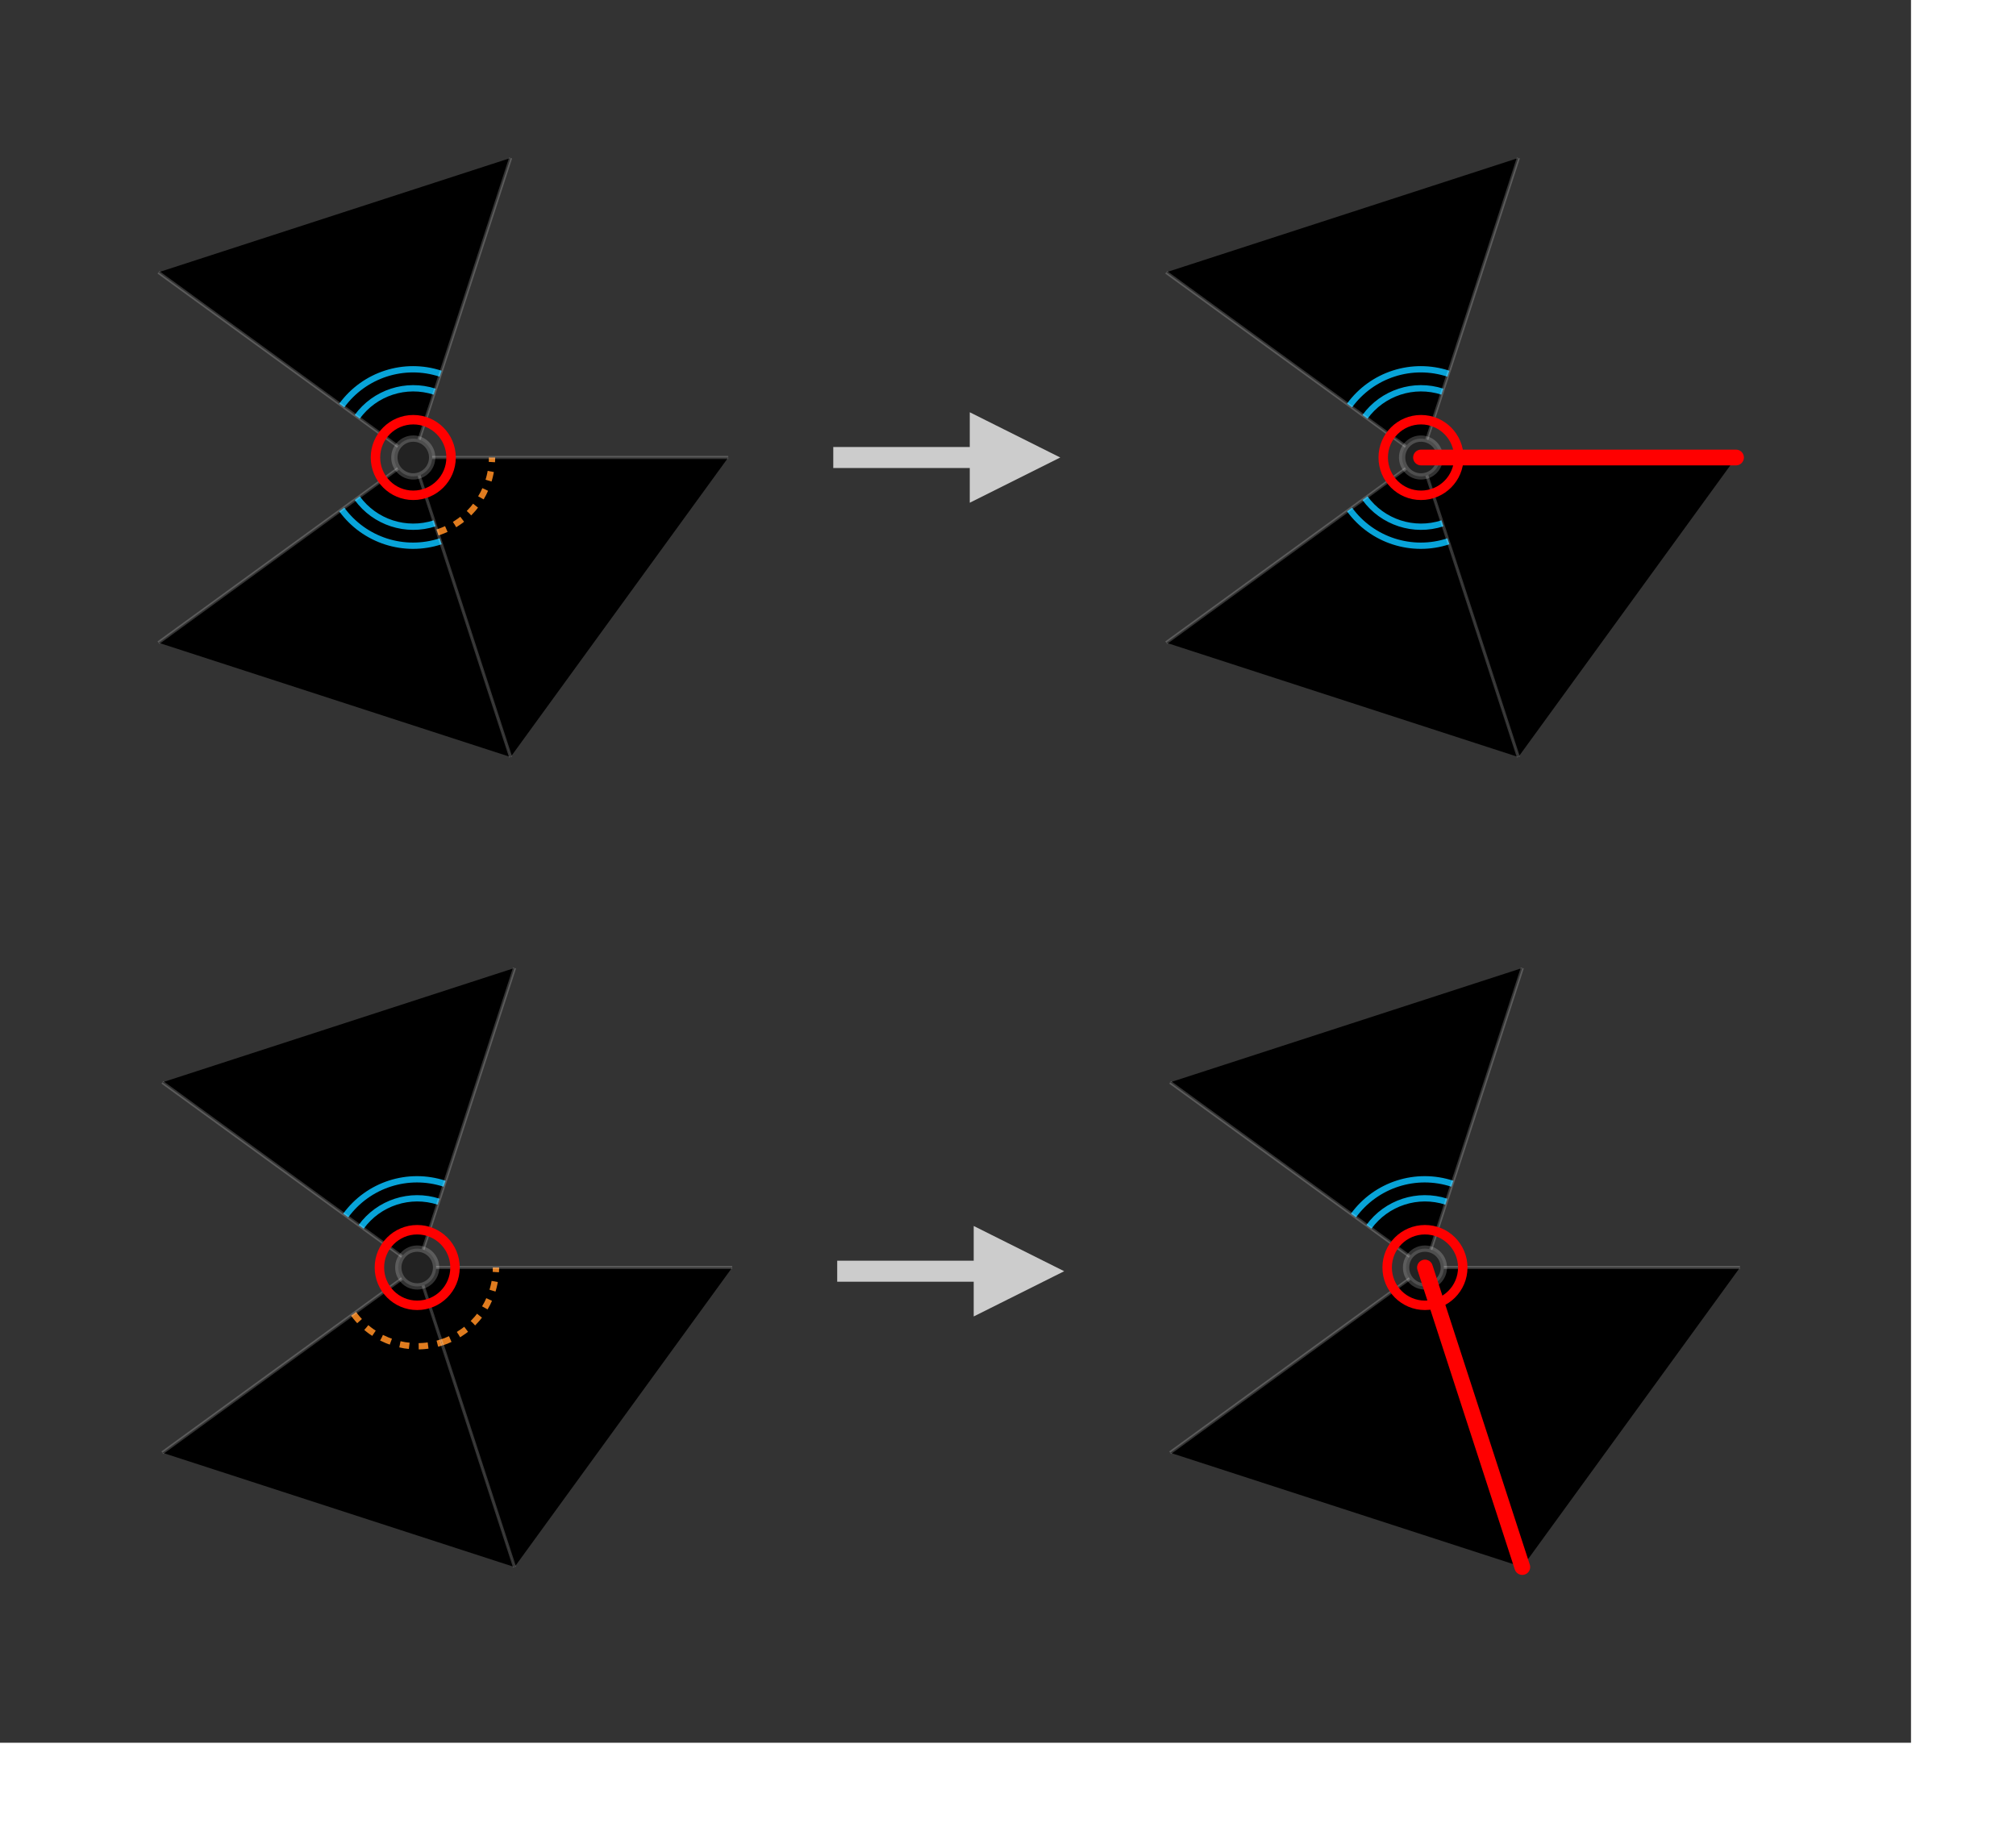
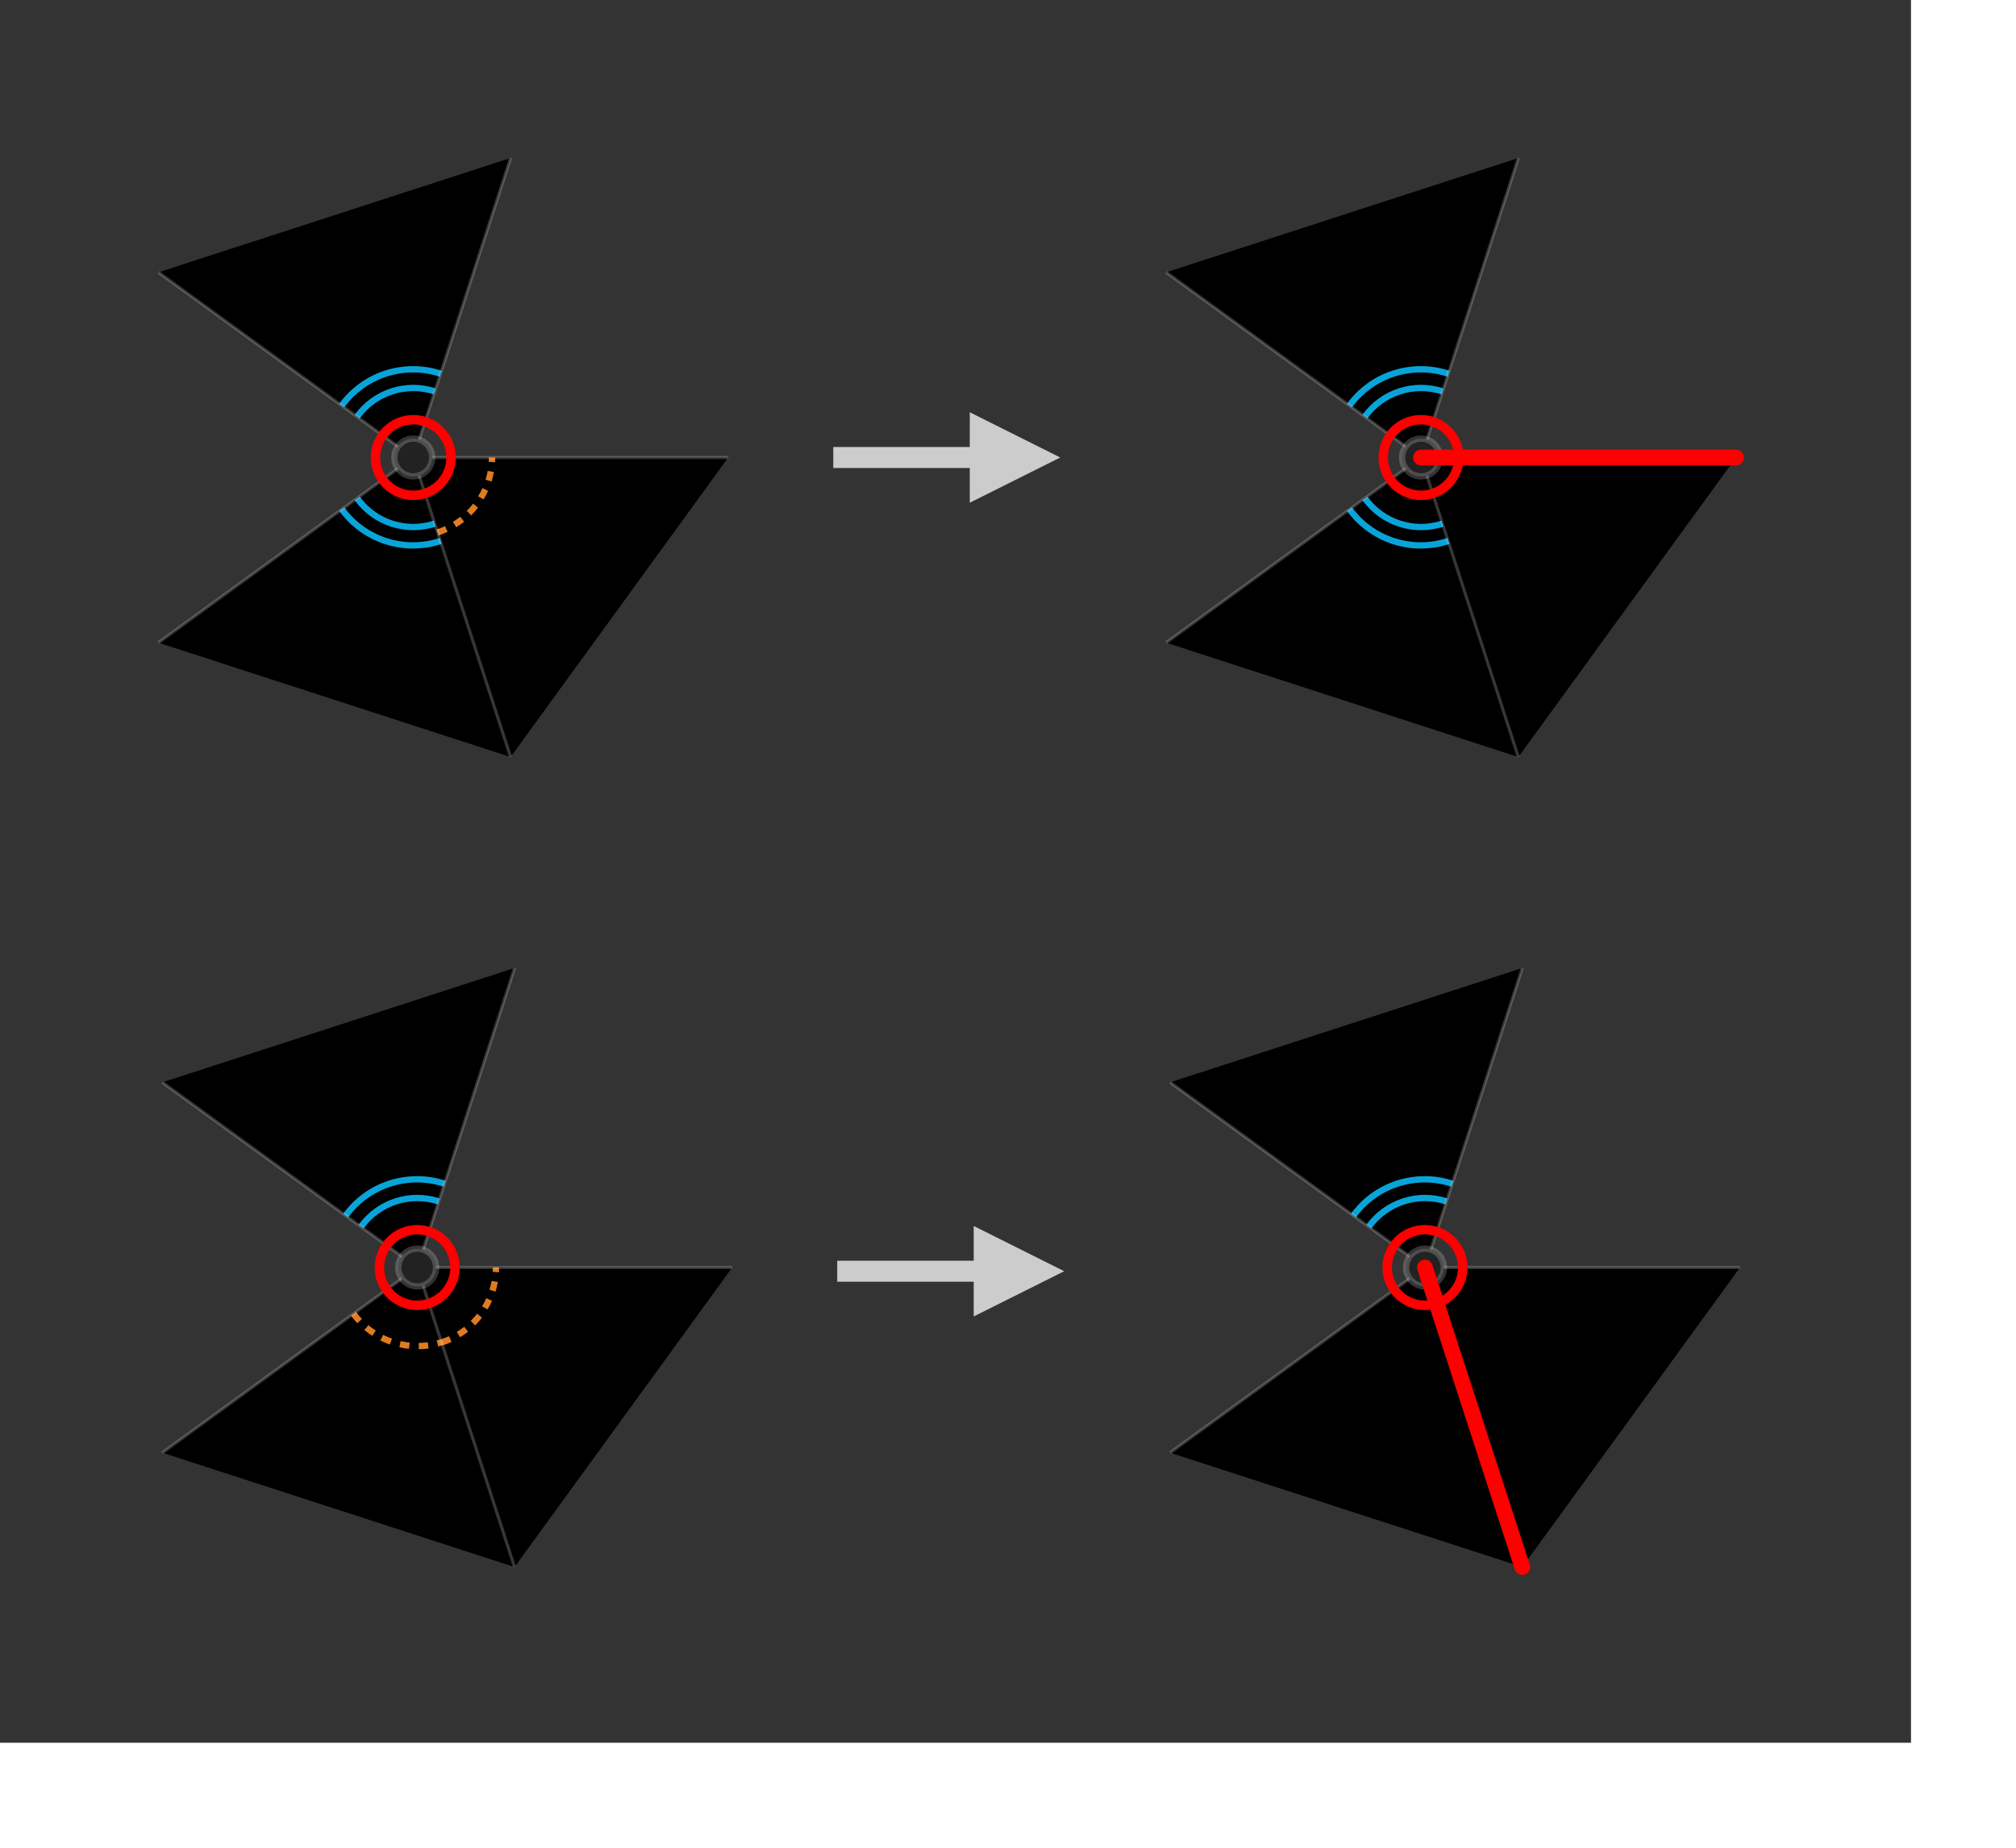
- <svg xmlns="http://www.w3.org/2000/svg" focusable="false" aria-hidden="true" width="192" height="176" style="pointer-events: none; position: absolute; left: 0px; top: 0px; transform-origin: left top; z-index: 20;">
-   <defs />
-   <g>
-     <g>
-       <g>
-         <g>
-           <rect x="0" y="0" width="182" height="166" rx="0" ry="0" style="fill: #333; stroke: none;stroke-miterlimit: 10;" />
-         </g>
-         <g transform="translate(10,10)">
-           <g transform="translate(5,5)">
-             <g>
-               <g transform="translate(0,28.57805)">
-                 <g>
-                   <g transform="translate(24.35868,0)">
-                     <g transform="scale(30)">
-                       <g>
-                         <path d="M 0.309 0.951 L 0 0 L 1 0 L 0.309 0.951 Z " style="fill: #000; stroke: none;stroke-miterlimit: 10;" />
-                       </g>
-                       <g>
-                         <path d="M -0.809 0.588 L 0 0 L 0.309 0.951 L -0.809 0.588 Z " style="fill: #000; stroke: none;stroke-miterlimit: 10;" />
-                       </g>
-                       <g>
-                         <path d="M 0.309 -0.951 L 0 0 L -0.809 -0.588 L 0.309 -0.951 Z " style="fill: #000; stroke: none;stroke-miterlimit: 10;" />
-                       </g>
-                       <g>
-                         <path d="M 0.077 0.238 L 0.077 0.238 A 0.25 0.25 0 0 0 0.25 -0 " style="fill: none; stroke: rgb(224,124,31);stroke-width: 0.02;stroke-miterlimit: 10;stroke-dasharray: 0.03,0.03;stroke-dashoffset: 0;" />
-                       </g>
-                       <g>
-                         <path d="M -0.178 0.129 A 0.22 0.22 0 0 0 0.068 0.209 M -0.227 0.165 A 0.28 0.28 0 0 0 0.087 0.266 " style="fill: none; stroke: rgb(8,164,217);stroke-width: 0.02;stroke-miterlimit: 10;" />
-                       </g>
-                       <g>
-                         <path d="M 0.068 -0.209 L 0.068 -0.209 A 0.22 0.22 0 0 0 -0.178 -0.129 M 0.087 -0.266 L 0.087 -0.266 A 0.28 0.28 0 0 0 -0.227 -0.165 " style="fill: none; stroke: rgb(8,164,217);stroke-width: 0.02;stroke-miterlimit: 10;" />
-                       </g>
-                       <g>
-                         <line x1="0" y1="0" x2="1" y2="0" style="fill: none; stroke: rgba(255,255,255,0.2);stroke-width: 0.01;stroke-miterlimit: 10;" />
-                       </g>
-                       <g>
-                         <line x1="0" y1="0" x2="0.309" y2="0.951" style="fill: none; stroke: rgba(255,255,255,0.2);stroke-width: 0.01;stroke-miterlimit: 10;" />
-                       </g>
-                       <g>
-                         <line x1="0" y1="0" x2="-0.809" y2="0.588" style="fill: none; stroke: rgba(255,255,255,0.2);stroke-width: 0.01;stroke-miterlimit: 10;" />
-                       </g>
-                       <g>
-                         <line x1="0" y1="0" x2="-0.809" y2="-0.588" style="fill: none; stroke: rgba(255,255,255,0.2);stroke-width: 0.01;stroke-miterlimit: 10;" />
-                       </g>
-                       <g>
-                         <line x1="0" y1="0" x2="0.309" y2="-0.951" style="fill: none; stroke: rgba(255,255,255,0.2);stroke-width: 0.01;stroke-miterlimit: 10;" />
-                       </g>
-                       <g>
-                         <circle r="0.06" style="fill: #222; stroke: rgba(255,255,255,0.2);stroke-width: 0.02;stroke-miterlimit: 10;" />
-                       </g>
-                       <g>
-                         <circle r="0.12" style="fill: none; stroke: #f00;stroke-width: 0.03;stroke-miterlimit: 10;" />
-                       </g>
-                     </g>
-                   </g>
-                   <g transform="translate(64.85868,0)">
-                     <path d="M 0 0.5 L 13 0.5 L 13 3.5 L 20 0 L 13 -3.5 L 13 -0.5 L -0 -0.5 L 0 0.5 Z " style="fill: #ccc; stroke: #ccc;stroke-miterlimit: 10;" />
-                   </g>
-                   <g transform="translate(120.3354,0)">
-                     <g transform="scale(30)">
-                       <g>
-                         <path d="M 0.309 0.951 L 0 0 L 1 0 L 0.309 0.951 Z " style="fill: #000; stroke: none;stroke-miterlimit: 10;" />
-                       </g>
-                       <g>
-                         <path d="M -0.809 0.588 L 0 0 L 0.309 0.951 L -0.809 0.588 Z " style="fill: #000; stroke: none;stroke-miterlimit: 10;" />
-                       </g>
-                       <g>
-                         <path d="M 0.309 -0.951 L 0 0 L -0.809 -0.588 L 0.309 -0.951 Z " style="fill: #000; stroke: none;stroke-miterlimit: 10;" />
-                       </g>
-                       <g>
-                         <path d="M -0.178 0.129 A 0.22 0.22 0 0 0 0.068 0.209 M -0.227 0.165 A 0.28 0.28 0 0 0 0.087 0.266 " style="fill: none; stroke: rgb(8,164,217);stroke-width: 0.02;stroke-miterlimit: 10;" />
-                       </g>
-                       <g>
-                         <path d="M 0.068 -0.209 L 0.068 -0.209 A 0.22 0.22 0 0 0 -0.178 -0.129 M 0.087 -0.266 L 0.087 -0.266 A 0.28 0.28 0 0 0 -0.227 -0.165 " style="fill: none; stroke: rgb(8,164,217);stroke-width: 0.02;stroke-miterlimit: 10;" />
-                       </g>
-                       <g>
-                         <line x1="0" y1="0" x2="1" y2="0" style="fill: none; stroke: rgba(255,255,255,0.2);stroke-width: 0.01;stroke-miterlimit: 10;" />
-                       </g>
-                       <g>
-                         <line x1="0" y1="0" x2="0.309" y2="0.951" style="fill: none; stroke: rgba(255,255,255,0.2);stroke-width: 0.01;stroke-miterlimit: 10;" />
-                       </g>
-                       <g>
-                         <line x1="0" y1="0" x2="-0.809" y2="0.588" style="fill: none; stroke: rgba(255,255,255,0.2);stroke-width: 0.01;stroke-miterlimit: 10;" />
-                       </g>
-                       <g>
-                         <line x1="0" y1="0" x2="-0.809" y2="-0.588" style="fill: none; stroke: rgba(255,255,255,0.2);stroke-width: 0.01;stroke-miterlimit: 10;" />
-                       </g>
-                       <g>
-                         <line x1="0" y1="0" x2="0.309" y2="-0.951" style="fill: none; stroke: rgba(255,255,255,0.2);stroke-width: 0.01;stroke-miterlimit: 10;" />
-                       </g>
-                       <g>
-                         <circle r="0.06" style="fill: #222; stroke: rgba(255,255,255,0.2);stroke-width: 0.02;stroke-miterlimit: 10;" />
-                       </g>
-                       <g>
-                         <circle r="0.12" style="fill: none; stroke: #f00;stroke-width: 0.03;stroke-miterlimit: 10;" />
-                       </g>
-                       <g>
-                         <line x1="0" y1="0" x2="1" y2="0" style="fill: none; stroke: #f00;stroke-width: 0.05;stroke-linecap: round;stroke-miterlimit: 10;" />
-                       </g>
-                     </g>
-                   </g>
-                 </g>
-               </g>
-               <g transform="translate(0.375,105.7341)">
-                 <g>
-                   <g transform="translate(24.35868,0)">
-                     <g transform="scale(30)">
-                       <g>
-                         <path d="M 0.309 0.951 L 0 0 L 1 0 L 0.309 0.951 Z " style="fill: #000; stroke: none;stroke-miterlimit: 10;" />
-                       </g>
-                       <g>
-                         <path d="M -0.809 0.588 L 0 0 L 0.309 0.951 L -0.809 0.588 Z " style="fill: #000; stroke: none;stroke-miterlimit: 10;" />
-                       </g>
-                       <g>
-                         <path d="M 0.309 -0.951 L 0 0 L -0.809 -0.588 L 0.309 -0.951 Z " style="fill: #000; stroke: none;stroke-miterlimit: 10;" />
-                       </g>
-                       <g>
-                         <path d="M 0.077 0.238 L 0.077 0.238 A 0.25 0.25 0 0 0 0.25 -0 " style="fill: none; stroke: rgb(224,124,31);stroke-width: 0.02;stroke-miterlimit: 10;stroke-dasharray: 0.03,0.03;stroke-dashoffset: 0;" />
-                       </g>
-                       <g>
-                         <path d="M -0.202 0.147 A 0.25 0.25 0 0 0 0.077 0.238 " style="fill: none; stroke: rgb(224,124,31);stroke-width: 0.02;stroke-miterlimit: 10;stroke-dasharray: 0.03,0.03;stroke-dashoffset: 0;" />
-                       </g>
-                       <g>
-                         <path d="M 0.068 -0.209 L 0.068 -0.209 A 0.22 0.22 0 0 0 -0.178 -0.129 M 0.087 -0.266 L 0.087 -0.266 A 0.28 0.28 0 0 0 -0.227 -0.165 " style="fill: none; stroke: rgb(8,164,217);stroke-width: 0.02;stroke-miterlimit: 10;" />
-                       </g>
-                       <g>
-                         <line x1="0" y1="0" x2="1" y2="0" style="fill: none; stroke: rgba(255,255,255,0.2);stroke-width: 0.01;stroke-miterlimit: 10;" />
-                       </g>
-                       <g>
-                         <line x1="0" y1="0" x2="0.309" y2="0.951" style="fill: none; stroke: rgba(255,255,255,0.2);stroke-width: 0.01;stroke-miterlimit: 10;" />
-                       </g>
-                       <g>
-                         <line x1="0" y1="0" x2="-0.809" y2="0.588" style="fill: none; stroke: rgba(255,255,255,0.2);stroke-width: 0.01;stroke-miterlimit: 10;" />
-                       </g>
-                       <g>
-                         <line x1="0" y1="0" x2="-0.809" y2="-0.588" style="fill: none; stroke: rgba(255,255,255,0.2);stroke-width: 0.01;stroke-miterlimit: 10;" />
-                       </g>
-                       <g>
-                         <line x1="0" y1="0" x2="0.309" y2="-0.951" style="fill: none; stroke: rgba(255,255,255,0.2);stroke-width: 0.01;stroke-miterlimit: 10;" />
-                       </g>
-                       <g>
-                         <circle r="0.06" style="fill: #222; stroke: rgba(255,255,255,0.2);stroke-width: 0.02;stroke-miterlimit: 10;" />
-                       </g>
-                       <g>
-                         <circle r="0.12" style="fill: none; stroke: #f00;stroke-width: 0.03;stroke-miterlimit: 10;" />
-                       </g>
-                     </g>
-                   </g>
-                   <g transform="translate(64.85868,0.3518237)">
-                     <path d="M 0 0.5 L 13 0.5 L 13 3.5 L 20 0 L 13 -3.5 L 13 -0.5 L -0 -0.5 L 0 0.5 Z " style="fill: #ccc; stroke: #ccc;stroke-miterlimit: 10;" />
-                   </g>
-                   <g transform="translate(120.3354,0)">
-                     <g transform="scale(30)">
-                       <g>
-                         <path d="M 0.309 0.951 L 0 0 L 1 0 L 0.309 0.951 Z " style="fill: #000; stroke: none;stroke-miterlimit: 10;" />
-                       </g>
-                       <g>
-                         <path d="M -0.809 0.588 L 0 0 L 0.309 0.951 L -0.809 0.588 Z " style="fill: #000; stroke: none;stroke-miterlimit: 10;" />
-                       </g>
-                       <g>
-                         <path d="M 0.309 -0.951 L 0 0 L -0.809 -0.588 L 0.309 -0.951 Z " style="fill: #000; stroke: none;stroke-miterlimit: 10;" />
-                       </g>
-                       <g>
-                         <path d="M 0.068 -0.209 L 0.068 -0.209 A 0.22 0.22 0 0 0 -0.178 -0.129 M 0.087 -0.266 L 0.087 -0.266 A 0.28 0.28 0 0 0 -0.227 -0.165 " style="fill: none; stroke: rgb(8,164,217);stroke-width: 0.02;stroke-miterlimit: 10;" />
-                       </g>
-                       <g>
-                         <line x1="0" y1="0" x2="1" y2="0" style="fill: none; stroke: rgba(255,255,255,0.2);stroke-width: 0.01;stroke-miterlimit: 10;" />
-                       </g>
-                       <g>
-                         <line x1="0" y1="0" x2="0.309" y2="0.951" style="fill: none; stroke: rgba(255,255,255,0.2);stroke-width: 0.01;stroke-miterlimit: 10;" />
-                       </g>
-                       <g>
-                         <line x1="0" y1="0" x2="-0.809" y2="0.588" style="fill: none; stroke: rgba(255,255,255,0.2);stroke-width: 0.01;stroke-miterlimit: 10;" />
-                       </g>
-                       <g>
-                         <line x1="0" y1="0" x2="-0.809" y2="-0.588" style="fill: none; stroke: rgba(255,255,255,0.2);stroke-width: 0.01;stroke-miterlimit: 10;" />
-                       </g>
-                       <g>
-                         <line x1="0" y1="0" x2="0.309" y2="-0.951" style="fill: none; stroke: rgba(255,255,255,0.2);stroke-width: 0.01;stroke-miterlimit: 10;" />
-                       </g>
-                       <g>
-                         <circle r="0.06" style="fill: #222; stroke: rgba(255,255,255,0.2);stroke-width: 0.02;stroke-miterlimit: 10;" />
-                       </g>
-                       <g>
-                         <circle r="0.12" style="fill: none; stroke: #f00;stroke-width: 0.03;stroke-miterlimit: 10;" />
-                       </g>
-                       <g>
-                         <line x1="0" y1="0" x2="0.309" y2="0.951" style="fill: none; stroke: #f00;stroke-width: 0.05;stroke-linecap: round;stroke-miterlimit: 10;" />
-                       </g>
-                     </g>
-                   </g>
-                 </g>
-               </g>
-             </g>
-           </g>
-         </g>
-       </g>
-     </g>
-   </g>
+ <svg xmlns="http://www.w3.org/2000/svg" width="192" height="176" aria-hidden="true" style="pointer-events:none;position:absolute;left:0;top:0;transform-origin:left top;z-index:20">
+   <rect width="182" height="166" rx="0" ry="0" style="fill:#333" />
+   <path d="M.309.951 0 0h1z" style="fill:#000" transform="matrix(30 0 0 30 39.359 43.578)" />
+   <path d="M-.809.588 0 0l.309.951zM.309-.951 0 0l-.809-.588z" style="fill:#000" transform="matrix(30 0 0 30 39.359 43.578)" />
+   <path d="M.077.238A.25.25 0 0 0 .25 0" style="fill:none;stroke:#e07c1f;stroke-width:.02;stroke-dasharray:.03,.03;stroke-dashoffset:0" transform="matrix(30 0 0 30 39.359 43.578)" />
+   <path d="M-.178.13a.22.22 0 0 0 .246.08M-.227.164a.28.28 0 0 0 .314.101M.068-.21a.22.22 0 0 0-.246.08m.265-.136a.28.28 0 0 0-.314.101" style="fill:none;stroke:#08a4d9;stroke-width:.02" transform="matrix(30 0 0 30 39.359 43.578)" />
+   <path d="M0 0h1M0 0l.309.951M0 0l-.809.588M0 0l-.809-.588M0 0l.309-.951" style="fill:none;stroke:rgba(255,255,255,.2);stroke-width:.01" transform="matrix(30 0 0 30 39.359 43.578)" />
+   <circle r=".06" style="fill:#222;stroke:rgba(255,255,255,.2);stroke-width:.02" transform="matrix(30 0 0 30 39.359 43.578)" />
+   <circle r=".12" style="fill:none;stroke:red;stroke-width:.03" transform="matrix(30 0 0 30 39.359 43.578)" />
+   <path d="M0 .5h13v3L20 0l-7-3.5v3H0z" style="fill:#ccc;stroke:#ccc" transform="translate(79.859 43.578)" />
+   <path d="M.309.951 0 0h1z" style="fill:#000" transform="matrix(30 0 0 30 135.335 43.578)" />
+   <path d="M-.809.588 0 0l.309.951zM.309-.951 0 0l-.809-.588z" style="fill:#000" transform="matrix(30 0 0 30 135.335 43.578)" />
+   <path d="M-.178.13a.22.22 0 0 0 .246.08M-.227.164a.28.28 0 0 0 .314.101M.068-.21a.22.22 0 0 0-.246.08m.265-.136a.28.28 0 0 0-.314.101" style="fill:none;stroke:#08a4d9;stroke-width:.02" transform="matrix(30 0 0 30 135.335 43.578)" />
+   <path d="M0 0h1M0 0l.309.951M0 0l-.809.588M0 0l-.809-.588M0 0l.309-.951" style="fill:none;stroke:rgba(255,255,255,.2);stroke-width:.01" transform="matrix(30 0 0 30 135.335 43.578)" />
+   <circle r=".06" style="fill:#222;stroke:rgba(255,255,255,.2);stroke-width:.02" transform="matrix(30 0 0 30 135.335 43.578)" />
+   <circle r=".12" style="fill:none;stroke:red;stroke-width:.03" transform="matrix(30 0 0 30 135.335 43.578)" />
+   <path d="M0 0h1" style="fill:none;stroke:red;stroke-width:.05;stroke-linecap:round" transform="matrix(30 0 0 30 135.335 43.578)" />
+   <path d="M.309.951 0 0h1z" style="fill:#000" transform="matrix(30 0 0 30 39.734 120.734)" />
+   <path d="M-.809.588 0 0l.309.951zM.309-.951 0 0l-.809-.588z" style="fill:#000" transform="matrix(30 0 0 30 39.734 120.734)" />
+   <path d="M.077.238A.25.25 0 0 0 .25 0" style="fill:none;stroke:#e07c1f;stroke-width:.02;stroke-dasharray:.03,.03;stroke-dashoffset:0" transform="matrix(30 0 0 30 39.734 120.734)" />
+   <path d="M-.202.147a.25.25 0 0 0 .28.09" style="fill:none;stroke:#e07c1f;stroke-width:.02;stroke-dasharray:.03,.03;stroke-dashoffset:0" transform="matrix(30 0 0 30 39.734 120.734)" />
+   <path d="M.068-.21a.22.22 0 0 0-.246.08m.265-.136a.28.28 0 0 0-.314.101" style="fill:none;stroke:#08a4d9;stroke-width:.02" transform="matrix(30 0 0 30 39.734 120.734)" />
+   <path d="M0 0h1M0 0l.309.951M0 0l-.809.588M0 0l-.809-.588M0 0l.309-.951" style="fill:none;stroke:rgba(255,255,255,.2);stroke-width:.01" transform="matrix(30 0 0 30 39.734 120.734)" />
+   <circle r=".06" style="fill:#222;stroke:rgba(255,255,255,.2);stroke-width:.02" transform="matrix(30 0 0 30 39.734 120.734)" />
+   <circle r=".12" style="fill:none;stroke:red;stroke-width:.03" transform="matrix(30 0 0 30 39.734 120.734)" />
+   <path d="M0 .5h13v3L20 0l-7-3.5v3H0z" style="fill:#ccc;stroke:#ccc" transform="translate(80.234 121.086)" />
+   <path d="M.309.951 0 0h1z" style="fill:#000" transform="matrix(30 0 0 30 135.71 120.734)" />
+   <path d="M-.809.588 0 0l.309.951zM.309-.951 0 0l-.809-.588z" style="fill:#000" transform="matrix(30 0 0 30 135.71 120.734)" />
+   <path d="M.068-.21a.22.22 0 0 0-.246.08m.265-.136a.28.28 0 0 0-.314.101" style="fill:none;stroke:#08a4d9;stroke-width:.02" transform="matrix(30 0 0 30 135.71 120.734)" />
+   <path d="M0 0h1M0 0l.309.951M0 0l-.809.588M0 0l-.809-.588M0 0l.309-.951" style="fill:none;stroke:rgba(255,255,255,.2);stroke-width:.01" transform="matrix(30 0 0 30 135.71 120.734)" />
+   <circle r=".06" style="fill:#222;stroke:rgba(255,255,255,.2);stroke-width:.02" transform="matrix(30 0 0 30 135.71 120.734)" />
+   <circle r=".12" style="fill:none;stroke:red;stroke-width:.03" transform="matrix(30 0 0 30 135.71 120.734)" />
+   <path d="m0 0 .309.951" style="fill:none;stroke:red;stroke-width:.05;stroke-linecap:round" transform="matrix(30 0 0 30 135.71 120.734)" />
</svg>
